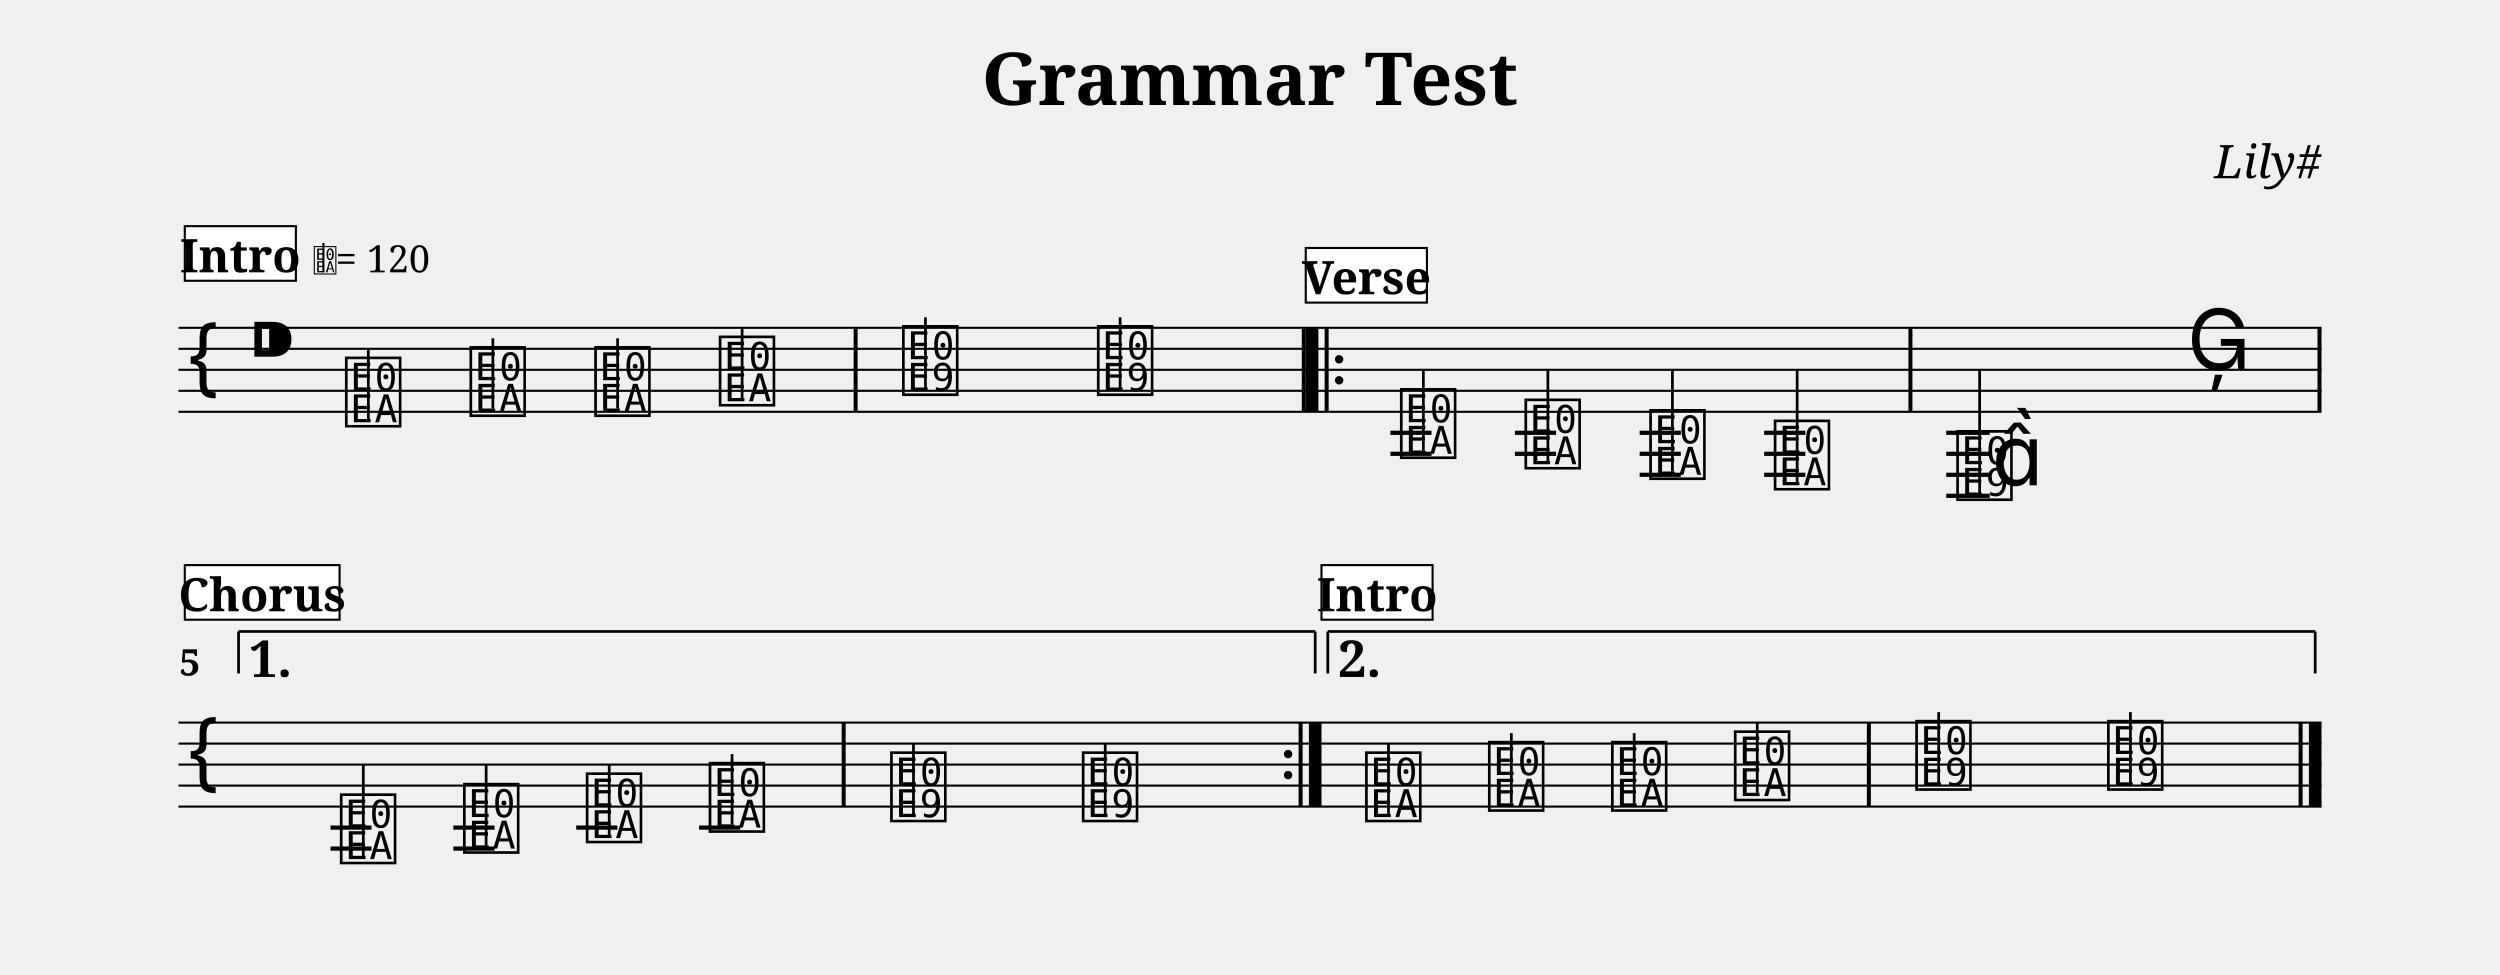
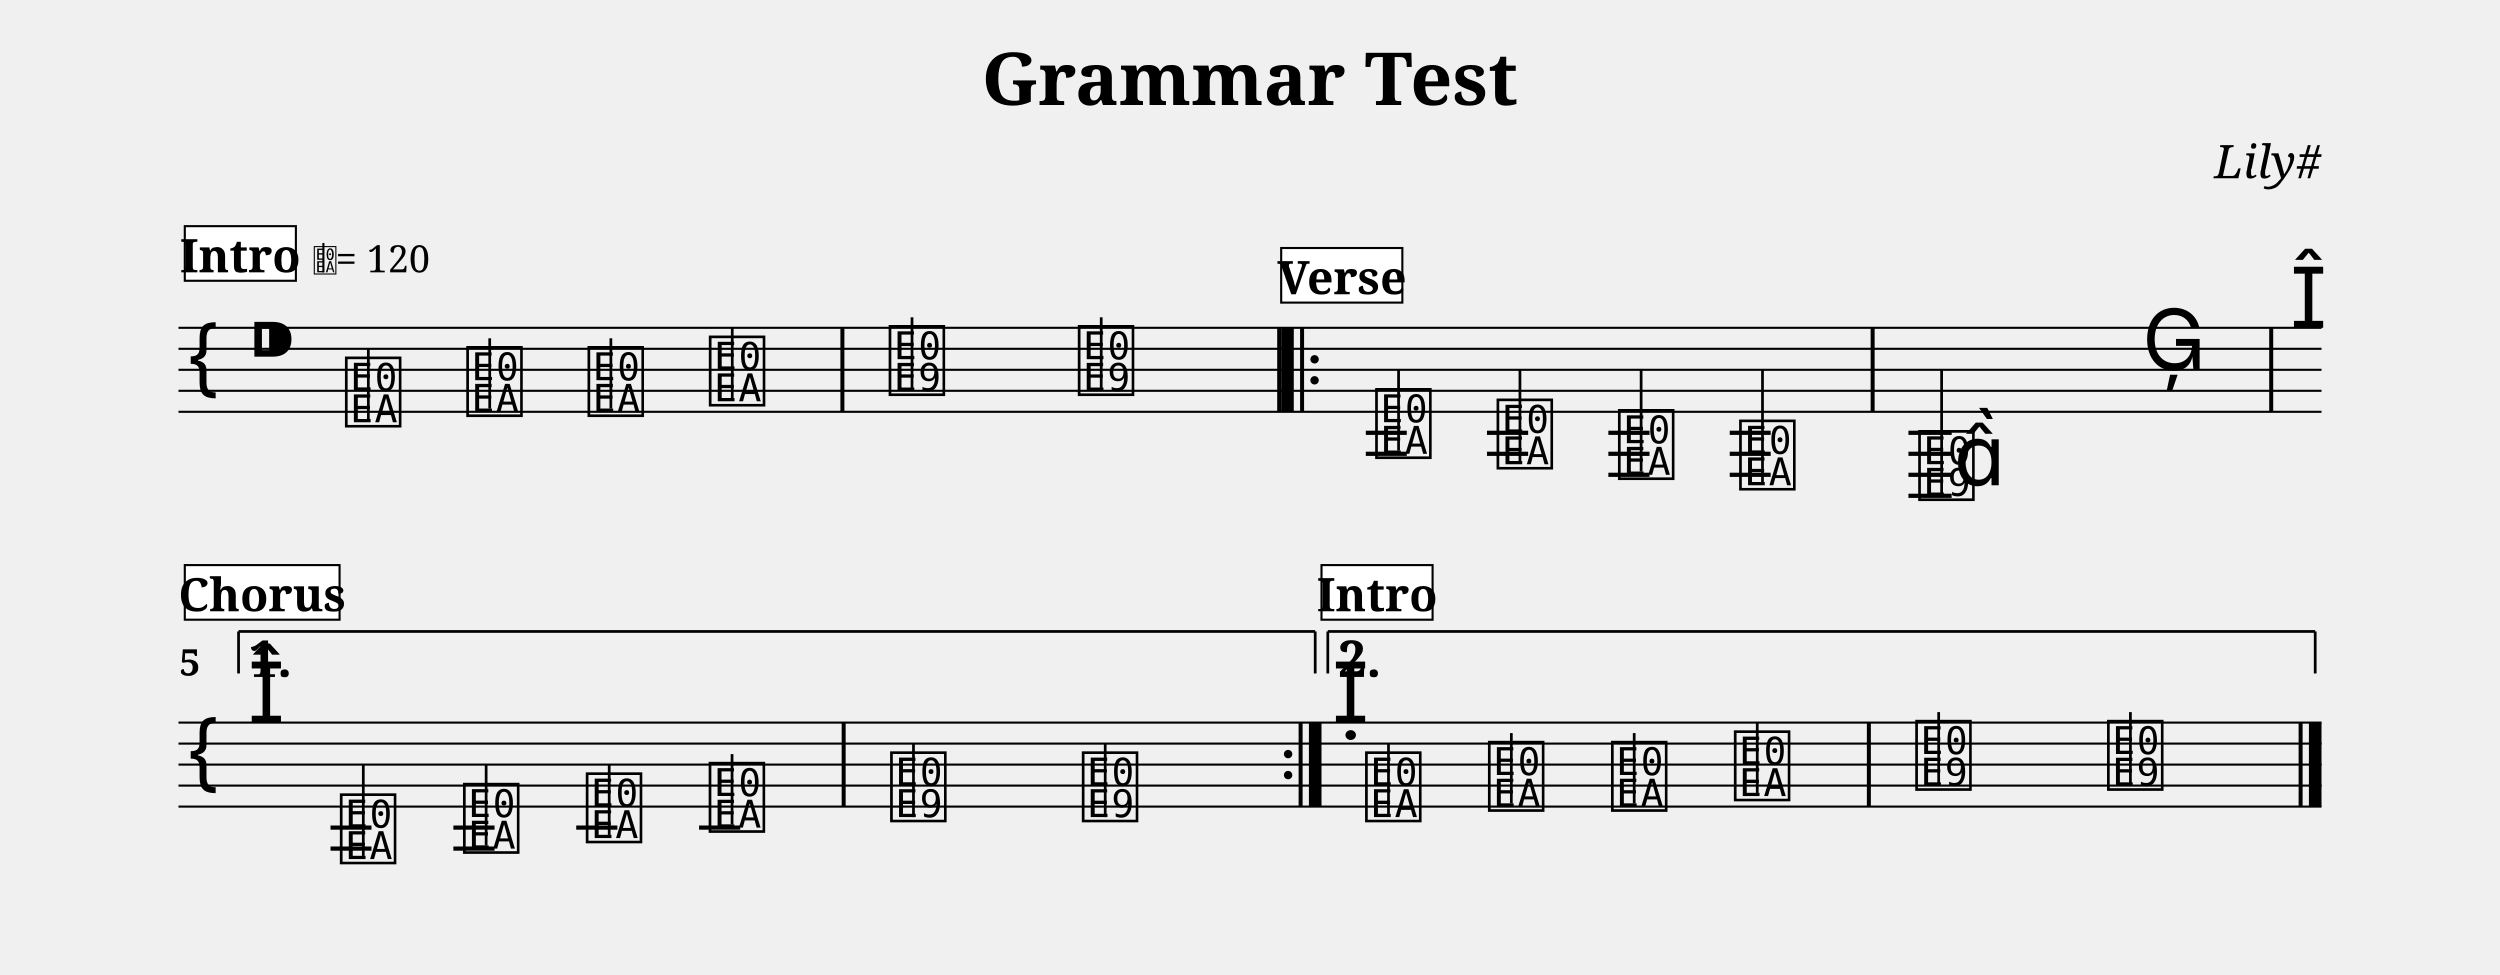
<svg xmlns="http://www.w3.org/2000/svg" width="1190.5" height="464.1" viewBox="0 0 119.05 46.41">
  <style>
  @font-face { font-family: 'Emmentaler'; src: local('Emmentaler'); }
  .music { font-family: 'Emmentaler', serif; }
</style>
  <text x="59.52" y="5.00" font-size="3.49" font-family="serif" font-weight="bold" text-anchor="middle" data-pos="17">Grammar Test</text>
  <text x="110.55" y="8.49" font-size="2.20" font-family="serif" font-style="italic" text-anchor="end" data-pos="41">Lily#</text>
  <g transform="translate(8.50,0.00) scale(1,1)">
    <line x1="0.00" y1="15.61" x2="102.05" y2="15.61" stroke="#000000" stroke-width="0.100" />
    <line x1="0.00" y1="16.61" x2="102.05" y2="16.61" stroke="#000000" stroke-width="0.100" />
    <line x1="0.00" y1="17.61" x2="102.05" y2="17.61" stroke="#000000" stroke-width="0.100" />
    <line x1="0.00" y1="18.61" x2="102.05" y2="18.61" stroke="#000000" stroke-width="0.100" />
    <line x1="0.00" y1="19.61" x2="102.05" y2="19.61" stroke="#000000" stroke-width="0.100" />
    <text class="music" x="0.30" y="18.61" font-size="4.00" data-pos="96"></text>
    <text class="music" x="3.30" y="17.61" font-size="4.00" data-pos="60"></text>
-     <line x1="57.71" y1="20.61" x2="59.67" y2="20.61" stroke="#000000" stroke-width="0.200" />
-     <line x1="57.71" y1="21.61" x2="59.67" y2="21.61" stroke="#000000" stroke-width="0.200" />
-     <line x1="63.64" y1="20.61" x2="65.60" y2="20.61" stroke="#000000" stroke-width="0.200" />
-     <line x1="63.64" y1="21.61" x2="65.60" y2="21.61" stroke="#000000" stroke-width="0.200" />
-     <line x1="69.58" y1="20.61" x2="71.54" y2="20.61" stroke="#000000" stroke-width="0.200" />
-     <line x1="69.58" y1="21.61" x2="71.54" y2="21.61" stroke="#000000" stroke-width="0.200" />
-     <line x1="69.58" y1="22.61" x2="71.54" y2="22.61" stroke="#000000" stroke-width="0.200" />
-     <line x1="75.51" y1="20.61" x2="77.47" y2="20.61" stroke="#000000" stroke-width="0.200" />
-     <line x1="75.51" y1="21.61" x2="77.47" y2="21.61" stroke="#000000" stroke-width="0.200" />
-     <line x1="75.51" y1="22.61" x2="77.47" y2="22.61" stroke="#000000" stroke-width="0.200" />
-     <line x1="84.18" y1="20.61" x2="86.25" y2="20.61" stroke="#000000" stroke-width="0.200" />
-     <line x1="84.18" y1="21.61" x2="86.25" y2="21.61" stroke="#000000" stroke-width="0.200" />
-     <line x1="84.18" y1="22.61" x2="86.25" y2="22.61" stroke="#000000" stroke-width="0.200" />
-     <line x1="84.18" y1="23.61" x2="86.25" y2="23.61" stroke="#000000" stroke-width="0.200" />
+     <line x1="56.54" y1="20.61" x2="58.49" y2="20.61" stroke="#000000" stroke-width="0.200" />
+     <line x1="56.54" y1="21.61" x2="58.49" y2="21.61" stroke="#000000" stroke-width="0.200" />
+     <line x1="62.31" y1="20.61" x2="64.27" y2="20.61" stroke="#000000" stroke-width="0.200" />
+     <line x1="62.31" y1="21.61" x2="64.27" y2="21.61" stroke="#000000" stroke-width="0.200" />
+     <line x1="68.09" y1="20.61" x2="70.05" y2="20.61" stroke="#000000" stroke-width="0.200" />
+     <line x1="68.09" y1="21.61" x2="70.05" y2="21.61" stroke="#000000" stroke-width="0.200" />
+     <line x1="68.09" y1="22.61" x2="70.05" y2="22.61" stroke="#000000" stroke-width="0.200" />
+     <line x1="73.87" y1="20.61" x2="75.82" y2="20.61" stroke="#000000" stroke-width="0.200" />
+     <line x1="73.87" y1="21.61" x2="75.82" y2="21.61" stroke="#000000" stroke-width="0.200" />
+     <line x1="73.87" y1="22.61" x2="75.82" y2="22.61" stroke="#000000" stroke-width="0.200" />
+     <line x1="82.38" y1="20.61" x2="84.44" y2="20.61" stroke="#000000" stroke-width="0.200" />
+     <line x1="82.38" y1="21.61" x2="84.44" y2="21.61" stroke="#000000" stroke-width="0.200" />
+     <line x1="82.38" y1="22.61" x2="84.44" y2="22.61" stroke="#000000" stroke-width="0.200" />
+     <line x1="82.38" y1="23.61" x2="84.44" y2="23.61" stroke="#000000" stroke-width="0.200" />
    <text class="music" x="7.80" y="20.11" font-size="4.00" data-pos="126"></text>
    <line x1="9.04" y1="19.96" x2="9.04" y2="16.61" stroke="#000000" stroke-width="0.130" />
-     <text class="music" x="13.73" y="19.61" font-size="4.00" data-pos="129"></text>
-     <line x1="14.97" y1="19.46" x2="14.97" y2="16.11" stroke="#000000" stroke-width="0.130" />
-     <text class="music" x="19.67" y="19.61" font-size="4.00" data-pos="131"></text>
-     <line x1="20.91" y1="19.46" x2="20.91" y2="16.11" stroke="#000000" stroke-width="0.130" />
-     <text class="music" x="25.60" y="19.11" font-size="4.00" data-pos="133"></text>
-     <line x1="26.84" y1="18.96" x2="26.84" y2="15.61" stroke="#000000" stroke-width="0.130" />
-     <text class="music" x="34.33" y="18.61" font-size="4.00" data-pos="137"></text>
-     <line x1="35.57" y1="18.61" x2="35.57" y2="15.11" stroke="#000000" stroke-width="0.130" />
-     <text class="music" x="43.61" y="18.61" font-size="4.00" data-pos="140"></text>
-     <line x1="44.84" y1="18.61" x2="44.84" y2="15.11" stroke="#000000" stroke-width="0.130" />
-     <text class="music" x="58.04" y="21.61" font-size="4.00" data-pos="161"></text>
-     <line x1="59.28" y1="21.46" x2="59.28" y2="17.61" stroke="#000000" stroke-width="0.130" />
-     <text class="music" x="63.97" y="22.11" font-size="4.00" data-pos="164"></text>
-     <line x1="65.21" y1="21.96" x2="65.21" y2="17.61" stroke="#000000" stroke-width="0.130" />
-     <text class="music" x="69.91" y="22.61" font-size="4.00" data-pos="166"></text>
-     <line x1="71.14" y1="22.46" x2="71.14" y2="17.61" stroke="#000000" stroke-width="0.130" />
-     <text class="music" x="75.84" y="23.11" font-size="4.00" data-pos="168"></text>
-     <line x1="77.08" y1="22.96" x2="77.08" y2="17.61" stroke="#000000" stroke-width="0.130" />
-     <text class="music" x="84.53" y="23.61" font-size="4.00" data-pos="172"></text>
-     <line x1="85.77" y1="23.61" x2="85.77" y2="17.61" stroke="#000000" stroke-width="0.130" />
-     <text class="music" x="86.35" y="23.11" font-size="4.00"></text>
-     <text class="music" x="95.65" y="17.61" font-size="4.00" data-pos="176"></text>
-     <rect x="32.15" y="15.61" width="0.19" height="4.00" fill="#000000" />
-     <rect x="53.49" y="15.61" width="0.19" height="4.00" fill="#000000" />
-     <rect x="53.68" y="15.61" width="0.60" height="4.00" fill="#000000" />
-     <rect x="54.58" y="15.61" width="0.19" height="4.00" fill="#000000" />
-     <circle cx="55.27" cy="17.11" r="0.20" fill="#000000" />
-     <circle cx="55.27" cy="18.11" r="0.20" fill="#000000" />
-     <rect x="82.38" y="15.61" width="0.19" height="4.00" fill="#000000" />
-     <rect x="101.86" y="15.61" width="0.19" height="4.00" fill="#000000" />
+     <text class="music" x="13.58" y="19.61" font-size="4.00" data-pos="129"></text>
+     <line x1="14.82" y1="19.46" x2="14.82" y2="16.11" stroke="#000000" stroke-width="0.130" />
+     <text class="music" x="19.35" y="19.61" font-size="4.00" data-pos="131"></text>
+     <line x1="20.59" y1="19.46" x2="20.59" y2="16.11" stroke="#000000" stroke-width="0.130" />
+     <text class="music" x="25.13" y="19.11" font-size="4.00" data-pos="133"></text>
+     <line x1="26.37" y1="18.96" x2="26.37" y2="15.61" stroke="#000000" stroke-width="0.130" />
+     <text class="music" x="33.69" y="18.61" font-size="4.00" data-pos="137"></text>
+     <line x1="34.93" y1="18.61" x2="34.93" y2="15.11" stroke="#000000" stroke-width="0.130" />
+     <text class="music" x="42.70" y="18.61" font-size="4.00" data-pos="140"></text>
+     <line x1="43.94" y1="18.61" x2="43.94" y2="15.11" stroke="#000000" stroke-width="0.130" />
+     <text class="music" x="56.86" y="21.61" font-size="4.00" data-pos="161"></text>
+     <line x1="58.10" y1="21.46" x2="58.10" y2="17.61" stroke="#000000" stroke-width="0.130" />
+     <text class="music" x="62.64" y="22.11" font-size="4.00" data-pos="164"></text>
+     <line x1="63.88" y1="21.96" x2="63.88" y2="17.61" stroke="#000000" stroke-width="0.130" />
+     <text class="music" x="68.42" y="22.61" font-size="4.00" data-pos="166"></text>
+     <line x1="69.65" y1="22.46" x2="69.65" y2="17.61" stroke="#000000" stroke-width="0.130" />
+     <text class="music" x="74.19" y="23.11" font-size="4.00" data-pos="168"></text>
+     <line x1="75.43" y1="22.96" x2="75.43" y2="17.61" stroke="#000000" stroke-width="0.130" />
+     <text class="music" x="82.72" y="23.61" font-size="4.00" data-pos="172"></text>
+     <line x1="83.96" y1="23.61" x2="83.96" y2="17.61" stroke="#000000" stroke-width="0.130" />
+     <text class="music" x="84.54" y="23.11" font-size="4.00"></text>
+     <text class="music" x="93.51" y="17.61" font-size="4.00" data-pos="176"></text>
+     <rect x="31.52" y="15.61" width="0.19" height="4.00" fill="#000000" />
+     <rect x="52.32" y="15.61" width="0.19" height="4.00" fill="#000000" />
+     <rect x="52.51" y="15.61" width="0.60" height="4.00" fill="#000000" />
+     <rect x="53.41" y="15.61" width="0.19" height="4.00" fill="#000000" />
+     <circle cx="54.10" cy="17.11" r="0.20" fill="#000000" />
+     <circle cx="54.10" cy="18.11" r="0.20" fill="#000000" />
+     <rect x="80.58" y="15.61" width="0.19" height="4.00" fill="#000000" />
+     <rect x="99.56" y="15.61" width="0.19" height="4.00" fill="#000000" />
+     <text class="music" x="100.55" y="15.61" font-size="4.00"></text>
    <line x1="0.00" y1="34.41" x2="102.05" y2="34.41" stroke="#000000" stroke-width="0.100" />
    <line x1="0.00" y1="35.41" x2="102.05" y2="35.41" stroke="#000000" stroke-width="0.100" />
    <line x1="0.00" y1="36.41" x2="102.05" y2="36.41" stroke="#000000" stroke-width="0.100" />
    <line x1="0.00" y1="37.41" x2="102.05" y2="37.41" stroke="#000000" stroke-width="0.100" />
    <line x1="0.00" y1="38.41" x2="102.05" y2="38.41" stroke="#000000" stroke-width="0.100" />
    <text class="music" x="0.30" y="37.41" font-size="4.00"></text>
+     <text class="music" x="3.30" y="34.41" font-size="4.00" data-pos="271"></text>
    <line x1="7.24" y1="39.41" x2="9.19" y2="39.41" stroke="#000000" stroke-width="0.200" />
    <line x1="7.24" y1="40.41" x2="9.19" y2="40.41" stroke="#000000" stroke-width="0.200" />
    <line x1="13.09" y1="39.41" x2="15.05" y2="39.41" stroke="#000000" stroke-width="0.200" />
    <line x1="13.09" y1="40.41" x2="15.05" y2="40.41" stroke="#000000" stroke-width="0.200" />
    <line x1="18.94" y1="39.41" x2="20.90" y2="39.41" stroke="#000000" stroke-width="0.200" />
    <line x1="24.79" y1="39.41" x2="26.75" y2="39.41" stroke="#000000" stroke-width="0.200" />
    <text class="music" x="7.56" y="40.91" font-size="4.00" data-pos="294"></text>
    <line x1="8.80" y1="40.76" x2="8.80" y2="36.41" stroke="#000000" stroke-width="0.130" />
    <text class="music" x="13.42" y="40.41" font-size="4.00" data-pos="297"></text>
    <line x1="14.65" y1="40.26" x2="14.65" y2="36.41" stroke="#000000" stroke-width="0.130" />
    <text class="music" x="19.27" y="39.91" font-size="4.00" data-pos="299"></text>
    <line x1="20.51" y1="39.76" x2="20.51" y2="36.41" stroke="#000000" stroke-width="0.130" />
    <text class="music" x="25.12" y="39.41" font-size="4.00" data-pos="301"></text>
    <line x1="26.36" y1="39.26" x2="26.36" y2="35.91" stroke="#000000" stroke-width="0.130" />
    <text class="music" x="33.76" y="38.91" font-size="4.00" data-pos="305"></text>
    <line x1="35.00" y1="38.91" x2="35.00" y2="35.41" stroke="#000000" stroke-width="0.130" />
    <text class="music" x="42.89" y="38.91" font-size="4.00" data-pos="308"></text>
    <line x1="44.13" y1="38.91" x2="44.13" y2="35.41" stroke="#000000" stroke-width="0.130" />
+     <text class="music" x="54.93" y="34.41" font-size="4.00" data-pos="192"></text>
    <text class="music" x="56.38" y="38.91" font-size="4.00" data-pos="126"></text>
    <line x1="57.62" y1="38.76" x2="57.62" y2="35.41" stroke="#000000" stroke-width="0.130" />
    <text class="music" x="62.23" y="38.41" font-size="4.00" data-pos="129"></text>
    <line x1="63.47" y1="38.26" x2="63.47" y2="34.91" stroke="#000000" stroke-width="0.130" />
    <text class="music" x="68.09" y="38.41" font-size="4.00" data-pos="131"></text>
    <line x1="69.32" y1="38.26" x2="69.32" y2="34.91" stroke="#000000" stroke-width="0.130" />
    <text class="music" x="73.94" y="37.91" font-size="4.00" data-pos="133"></text>
    <line x1="75.18" y1="37.76" x2="75.18" y2="34.41" stroke="#000000" stroke-width="0.130" />
    <text class="music" x="82.58" y="37.41" font-size="4.00" data-pos="137"></text>
    <line x1="83.82" y1="37.41" x2="83.82" y2="33.91" stroke="#000000" stroke-width="0.130" />
    <text class="music" x="91.71" y="37.41" font-size="4.00" data-pos="140"></text>
    <line x1="92.95" y1="37.41" x2="92.95" y2="33.91" stroke="#000000" stroke-width="0.130" />
    <rect x="31.58" y="34.41" width="0.19" height="4.00" fill="#000000" />
    <circle cx="52.84" cy="35.91" r="0.20" fill="#000000" />
    <circle cx="52.84" cy="36.91" r="0.20" fill="#000000" />
    <rect x="53.34" y="34.41" width="0.19" height="4.00" fill="#000000" />
    <rect x="53.83" y="34.41" width="0.60" height="4.00" fill="#000000" />
    <rect x="80.40" y="34.41" width="0.19" height="4.00" fill="#000000" />
    <rect x="100.96" y="34.41" width="0.19" height="4.00" fill="#000000" />
    <rect x="101.45" y="34.41" width="0.60" height="4.00" fill="#000000" />
    <line x1="2.86" y1="30.07" x2="2.86" y2="32.07" stroke="#000000" stroke-width="0.130" data-pos="348" />
    <line x1="2.86" y1="30.07" x2="54.13" y2="30.07" stroke="#000000" stroke-width="0.130" data-pos="348" />
    <line x1="54.13" y1="30.07" x2="54.13" y2="32.07" stroke="#000000" stroke-width="0.130" data-pos="348" />
    <text x="3.36" y="30.37" font-size="2.40" font-family="serif" font-weight="bold" dominant-baseline="hanging" fill="#000000" data-pos="348">1.</text>
    <line x1="54.73" y1="30.07" x2="54.73" y2="32.07" stroke="#000000" stroke-width="0.130" data-pos="363" />
    <line x1="54.73" y1="30.07" x2="101.75" y2="30.07" stroke="#000000" stroke-width="0.130" data-pos="363" />
    <line x1="101.75" y1="30.07" x2="101.75" y2="32.07" stroke="#000000" stroke-width="0.130" data-pos="363" />
    <text x="55.23" y="30.37" font-size="2.40" font-family="serif" font-weight="bold" dominant-baseline="hanging" fill="#000000" data-pos="363">2.</text>
    <text x="0.05" y="32.17" font-size="1.75" font-family="serif" font-weight="bold" fill="#000000">5</text>
    <rect x="0.30" y="10.77" width="5.29" height="2.60" fill="#FFFFFF" stroke="#000000" stroke-width="0.100" data-pos="184" />
    <text x="2.94" y="12.97" font-size="2.20" font-family="serif" font-weight="bold" text-anchor="middle" fill="#000000" data-pos="184">Intro</text>
    <text class="music" x="6.39" y="12.97" font-size="1.60" data-pos="0"></text>
    <line x1="6.90" y1="12.97" x2="6.90" y2="11.57" stroke="#000000" stroke-width="0.100" data-pos="0" />
    <text x="7.49" y="12.97" font-size="1.80" font-family="serif" fill="#000000" data-pos="0">= 120</text>
-     <rect x="53.68" y="11.81" width="5.77" height="2.60" fill="#FFFFFF" stroke="#000000" stroke-width="0.100" data-pos="219" />
-     <text x="56.57" y="14.01" font-size="2.20" font-family="serif" font-weight="bold" text-anchor="middle" fill="#000000" data-pos="219">Verse</text>
+     <rect x="52.51" y="11.81" width="5.77" height="2.60" fill="#FFFFFF" stroke="#000000" stroke-width="0.100" data-pos="219" />
+     <text x="55.40" y="14.01" font-size="2.20" font-family="serif" font-weight="bold" text-anchor="middle" fill="#000000" data-pos="219">Verse</text>
    <rect x="0.30" y="26.91" width="7.37" height="2.60" fill="#FFFFFF" stroke="#000000" stroke-width="0.100" data-pos="254" />
    <text x="3.98" y="29.11" font-size="2.20" font-family="serif" font-weight="bold" text-anchor="middle" fill="#000000" data-pos="254">Chorus</text>
    <rect x="54.43" y="26.91" width="5.29" height="2.60" fill="#FFFFFF" stroke="#000000" stroke-width="0.100" data-pos="184" />
    <text x="57.08" y="29.11" font-size="2.20" font-family="serif" font-weight="bold" text-anchor="middle" fill="#000000" data-pos="184">Intro</text>
  </g>
</svg>
